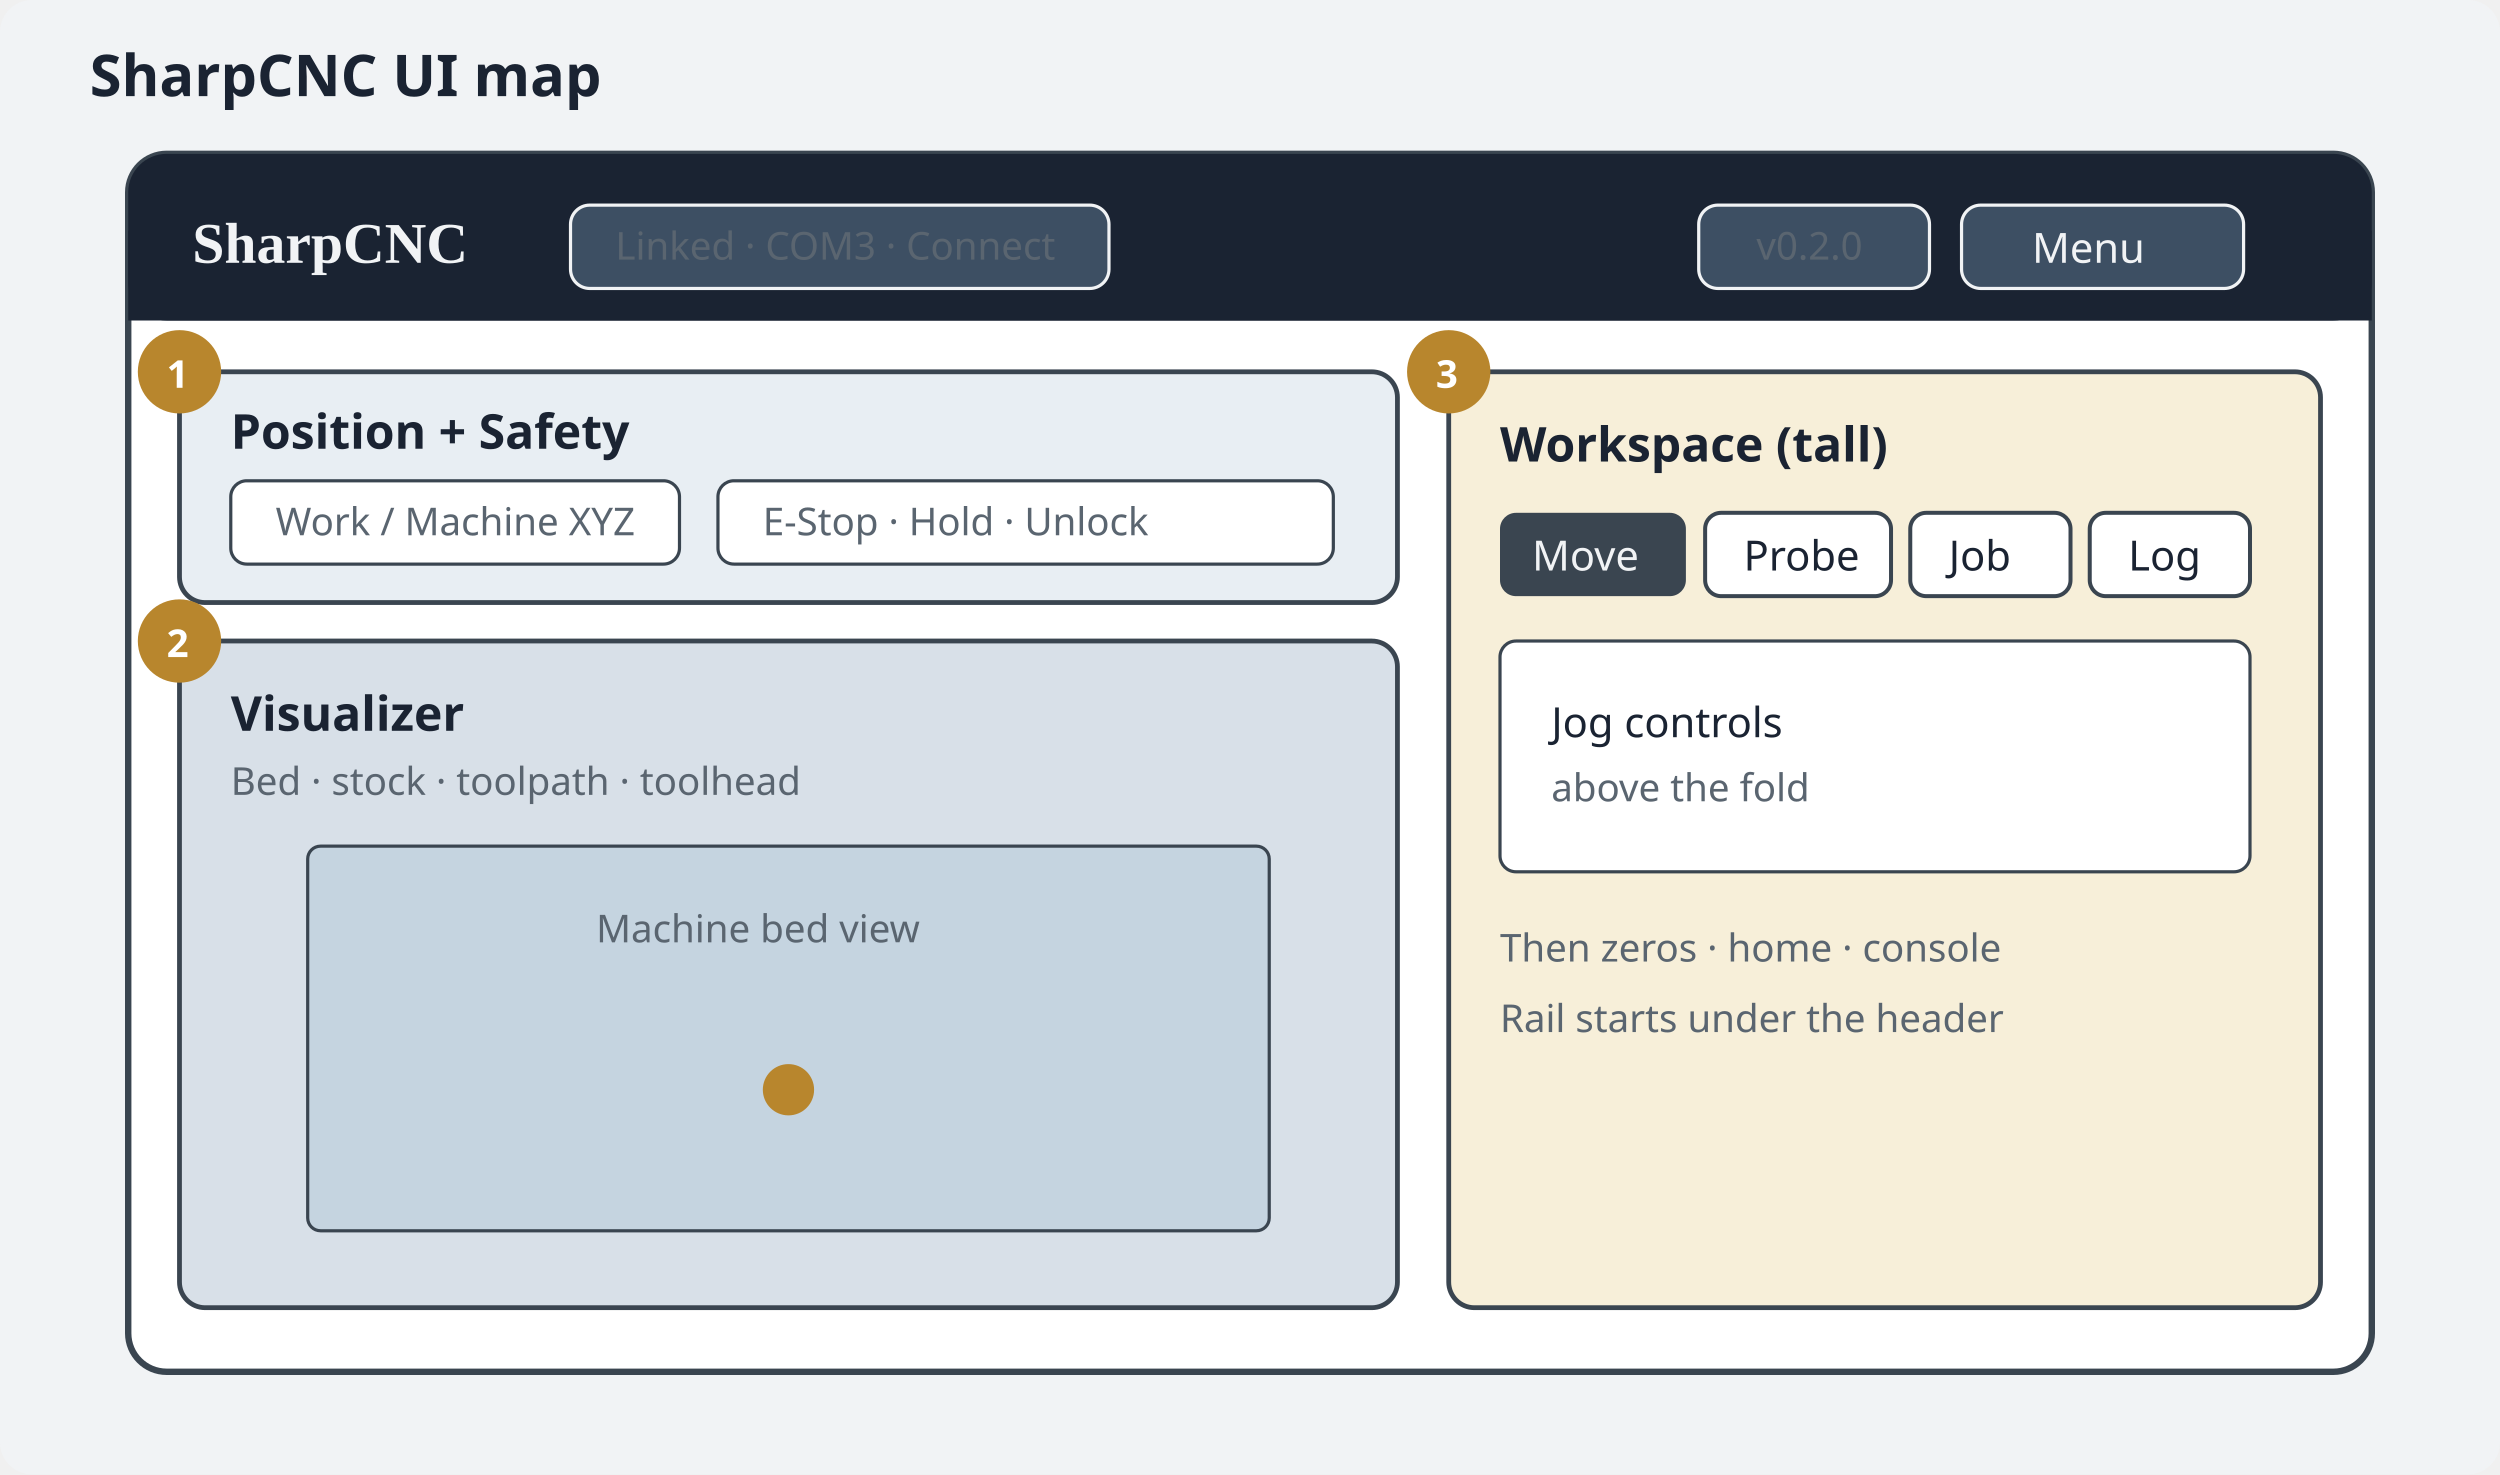
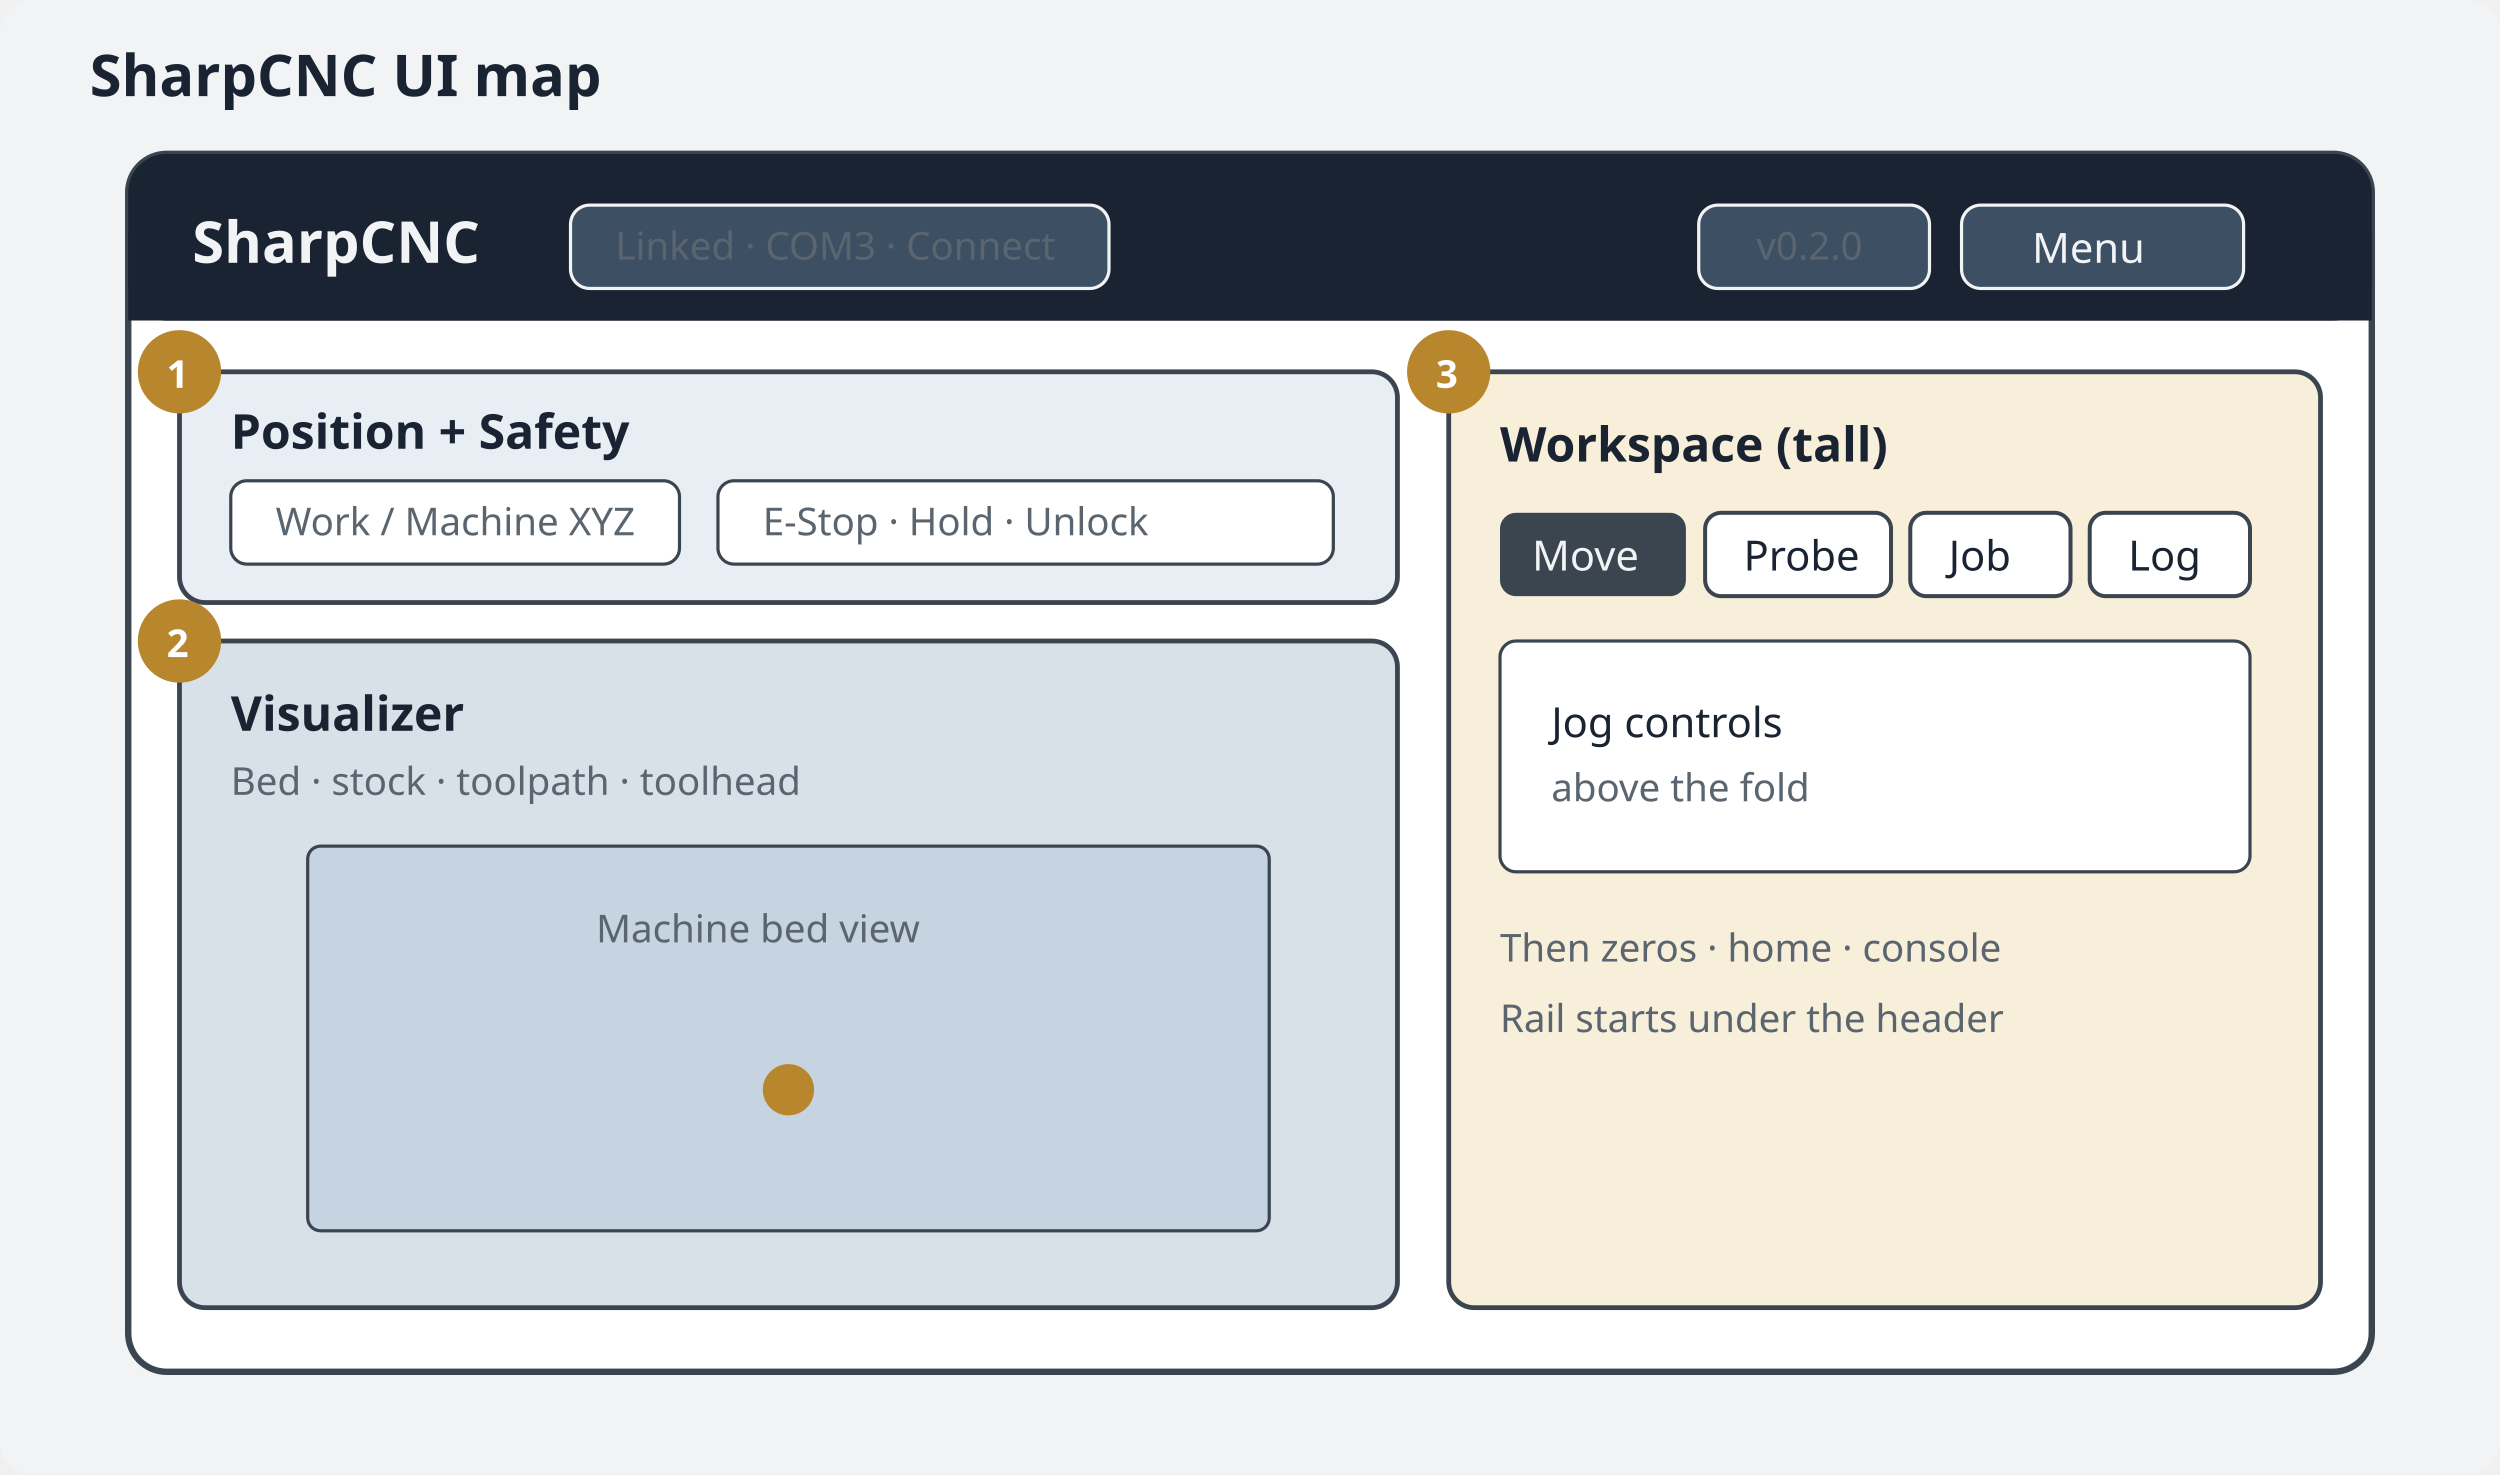
<svg xmlns="http://www.w3.org/2000/svg" viewBox="0 0 780 460" role="img" aria-labelledby="t d">
  <defs>
    <style>
+       /* SharpCNC diagram type: UI stack on all text; avoid SVG Times default on .tiny/etc. */
+       text, tspan { font-family: "Sora", system-ui, "Segoe UI", sans-serif; }
      .bg { fill: #f1f3f5; }
      .panel { fill: #ffffff; stroke: #3a4550; stroke-width: 2; }
      .header { fill: #1a2332; }
      .ess { fill: #e8eef3; stroke: #3a4550; stroke-width: 1.5; }
      .viz { fill: #d8e0e8; stroke: #3a4550; stroke-width: 1.5; }
      .rail { fill: #f7efd9; stroke: #3a4550; stroke-width: 1.5; }
      .tab { fill: #ffffff; stroke: #3a4550; stroke-width: 1.25; }
      .tab-on { fill: #3a4550; }
-       .lab { font-family: system-ui, "Segoe UI", sans-serif; fill: #1a2332; }
-       .lab-w { fill: #f1f3f5; font-family: system-ui, "Segoe UI", sans-serif; }
+       .lab { font-family: "Sora", system-ui, "Segoe UI", sans-serif; fill: #1a2332; }
+       .lab-w { fill: #f1f3f5; font-family: "Sora", system-ui, "Segoe UI", sans-serif; }
      .small { font-size: 13px; }
      .tiny { font-size: 12px; fill: #5a6570; }
      .title { font-size: 15px; font-weight: 700; }
-       .brand { font-size: 18px; font-weight: 700; fill: #f1f3f5; }
+       .brand { font-family: "Oswald", "Arial Narrow", sans-serif; font-size: 18px; font-weight: 700; fill: #f1f3f5; }
      .callout { fill: #b8862d; }
-       .callout-t { fill: #ffffff; font-size: 12px; font-weight: 700; font-family: system-ui, "Segoe UI", sans-serif; }
+       .callout-t { fill: #ffffff; font-size: 12px; font-weight: 700; font-family: "Sora", system-ui, "Segoe UI", sans-serif; }
      .chip { fill: #3d4f63; stroke: #f1f3f5; stroke-width: 1; }
    </style>
  </defs>
  <rect class="bg" width="780" height="460" rx="10" />
  <text class="lab title" x="28" y="30" style="font-size:18px">SharpCNC UI map</text>
  <rect class="panel" x="40" y="48" width="700" height="380" rx="12" />
  <rect class="header" x="40" y="48" width="700" height="52" rx="12" />
  <rect class="header" x="40" y="72" width="700" height="28" />
  <text class="brand" x="60" y="82">SharpCNC</text>
  <rect class="chip" x="178" y="64" width="168" height="26" rx="6" />
  <text class="lab-w tiny" x="192" y="81">Linked · COM3 · Connect</text>
  <rect x="530" y="64" width="72" height="26" rx="6" fill="#3d4f63" stroke="#f1f3f5" stroke-width="1" />
  <text class="lab-w tiny" x="548" y="81">v0.2.0</text>
  <rect x="612" y="64" width="88" height="26" rx="6" fill="#3d4f63" stroke="#f1f3f5" stroke-width="1" />
  <text class="lab-w small" x="634" y="82">Menu</text>
  <rect class="ess" x="56" y="116" width="380" height="72" rx="8" />
  <text class="lab title" x="72" y="140">Position + Safety</text>
  <rect x="72" y="150" width="140" height="26" rx="5" fill="#fff" stroke="#3a4550" />
  <text class="lab tiny" x="86" y="167">Work / Machine XYZ</text>
  <rect x="224" y="150" width="192" height="26" rx="5" fill="#fff" stroke="#3a4550" />
  <text class="lab tiny" x="238" y="167">E-Stop · Hold · Unlock</text>
  <rect class="viz" x="56" y="200" width="380" height="208" rx="8" />
  <text class="lab title" x="72" y="228">Visualizer</text>
  <text class="lab tiny" x="72" y="248">Bed · stock · toolpath · toolhead</text>
  <rect x="96" y="264" width="300" height="120" rx="4" fill="#c5d4e0" stroke="#3a4550" stroke-width="1" />
  <text class="lab tiny" x="186" y="294">Machine bed view</text>
  <circle cx="246" cy="340" r="8" fill="#b8862d" />
  <rect class="rail" x="452" y="116" width="272" height="292" rx="8" />
  <text class="lab title" x="468" y="144">Workspace (tall)</text>
  <rect class="tab-on" x="468" y="160" width="58" height="26" rx="5" />
  <text class="lab-w small" x="478" y="178">Move</text>
  <rect class="tab" x="532" y="160" width="58" height="26" rx="5" />
  <text class="lab small" x="544" y="178">Probe</text>
  <rect class="tab" x="596" y="160" width="50" height="26" rx="5" />
  <text class="lab small" x="608" y="178">Job</text>
  <rect class="tab" x="652" y="160" width="50" height="26" rx="5" />
  <text class="lab small" x="664" y="178">Log</text>
  <rect x="468" y="200" width="234" height="72" rx="5" fill="#fff" stroke="#3a4550" />
  <text class="lab small" x="484" y="230">Jog controls</text>
  <text class="lab tiny" x="484" y="250">above the fold</text>
  <text class="lab tiny" x="468" y="300">Then zeros · home · console</text>
  <text class="lab tiny" x="468" y="322">Rail starts under the header</text>
  <circle class="callout" cx="56" cy="116" r="13" />
  <text class="callout-t" x="52" y="121">1</text>
  <circle class="callout" cx="56" cy="200" r="13" />
  <text class="callout-t" x="52" y="205">2</text>
  <circle class="callout" cx="452" cy="116" r="13" />
  <text class="callout-t" x="448" y="121">3</text>
</svg>
